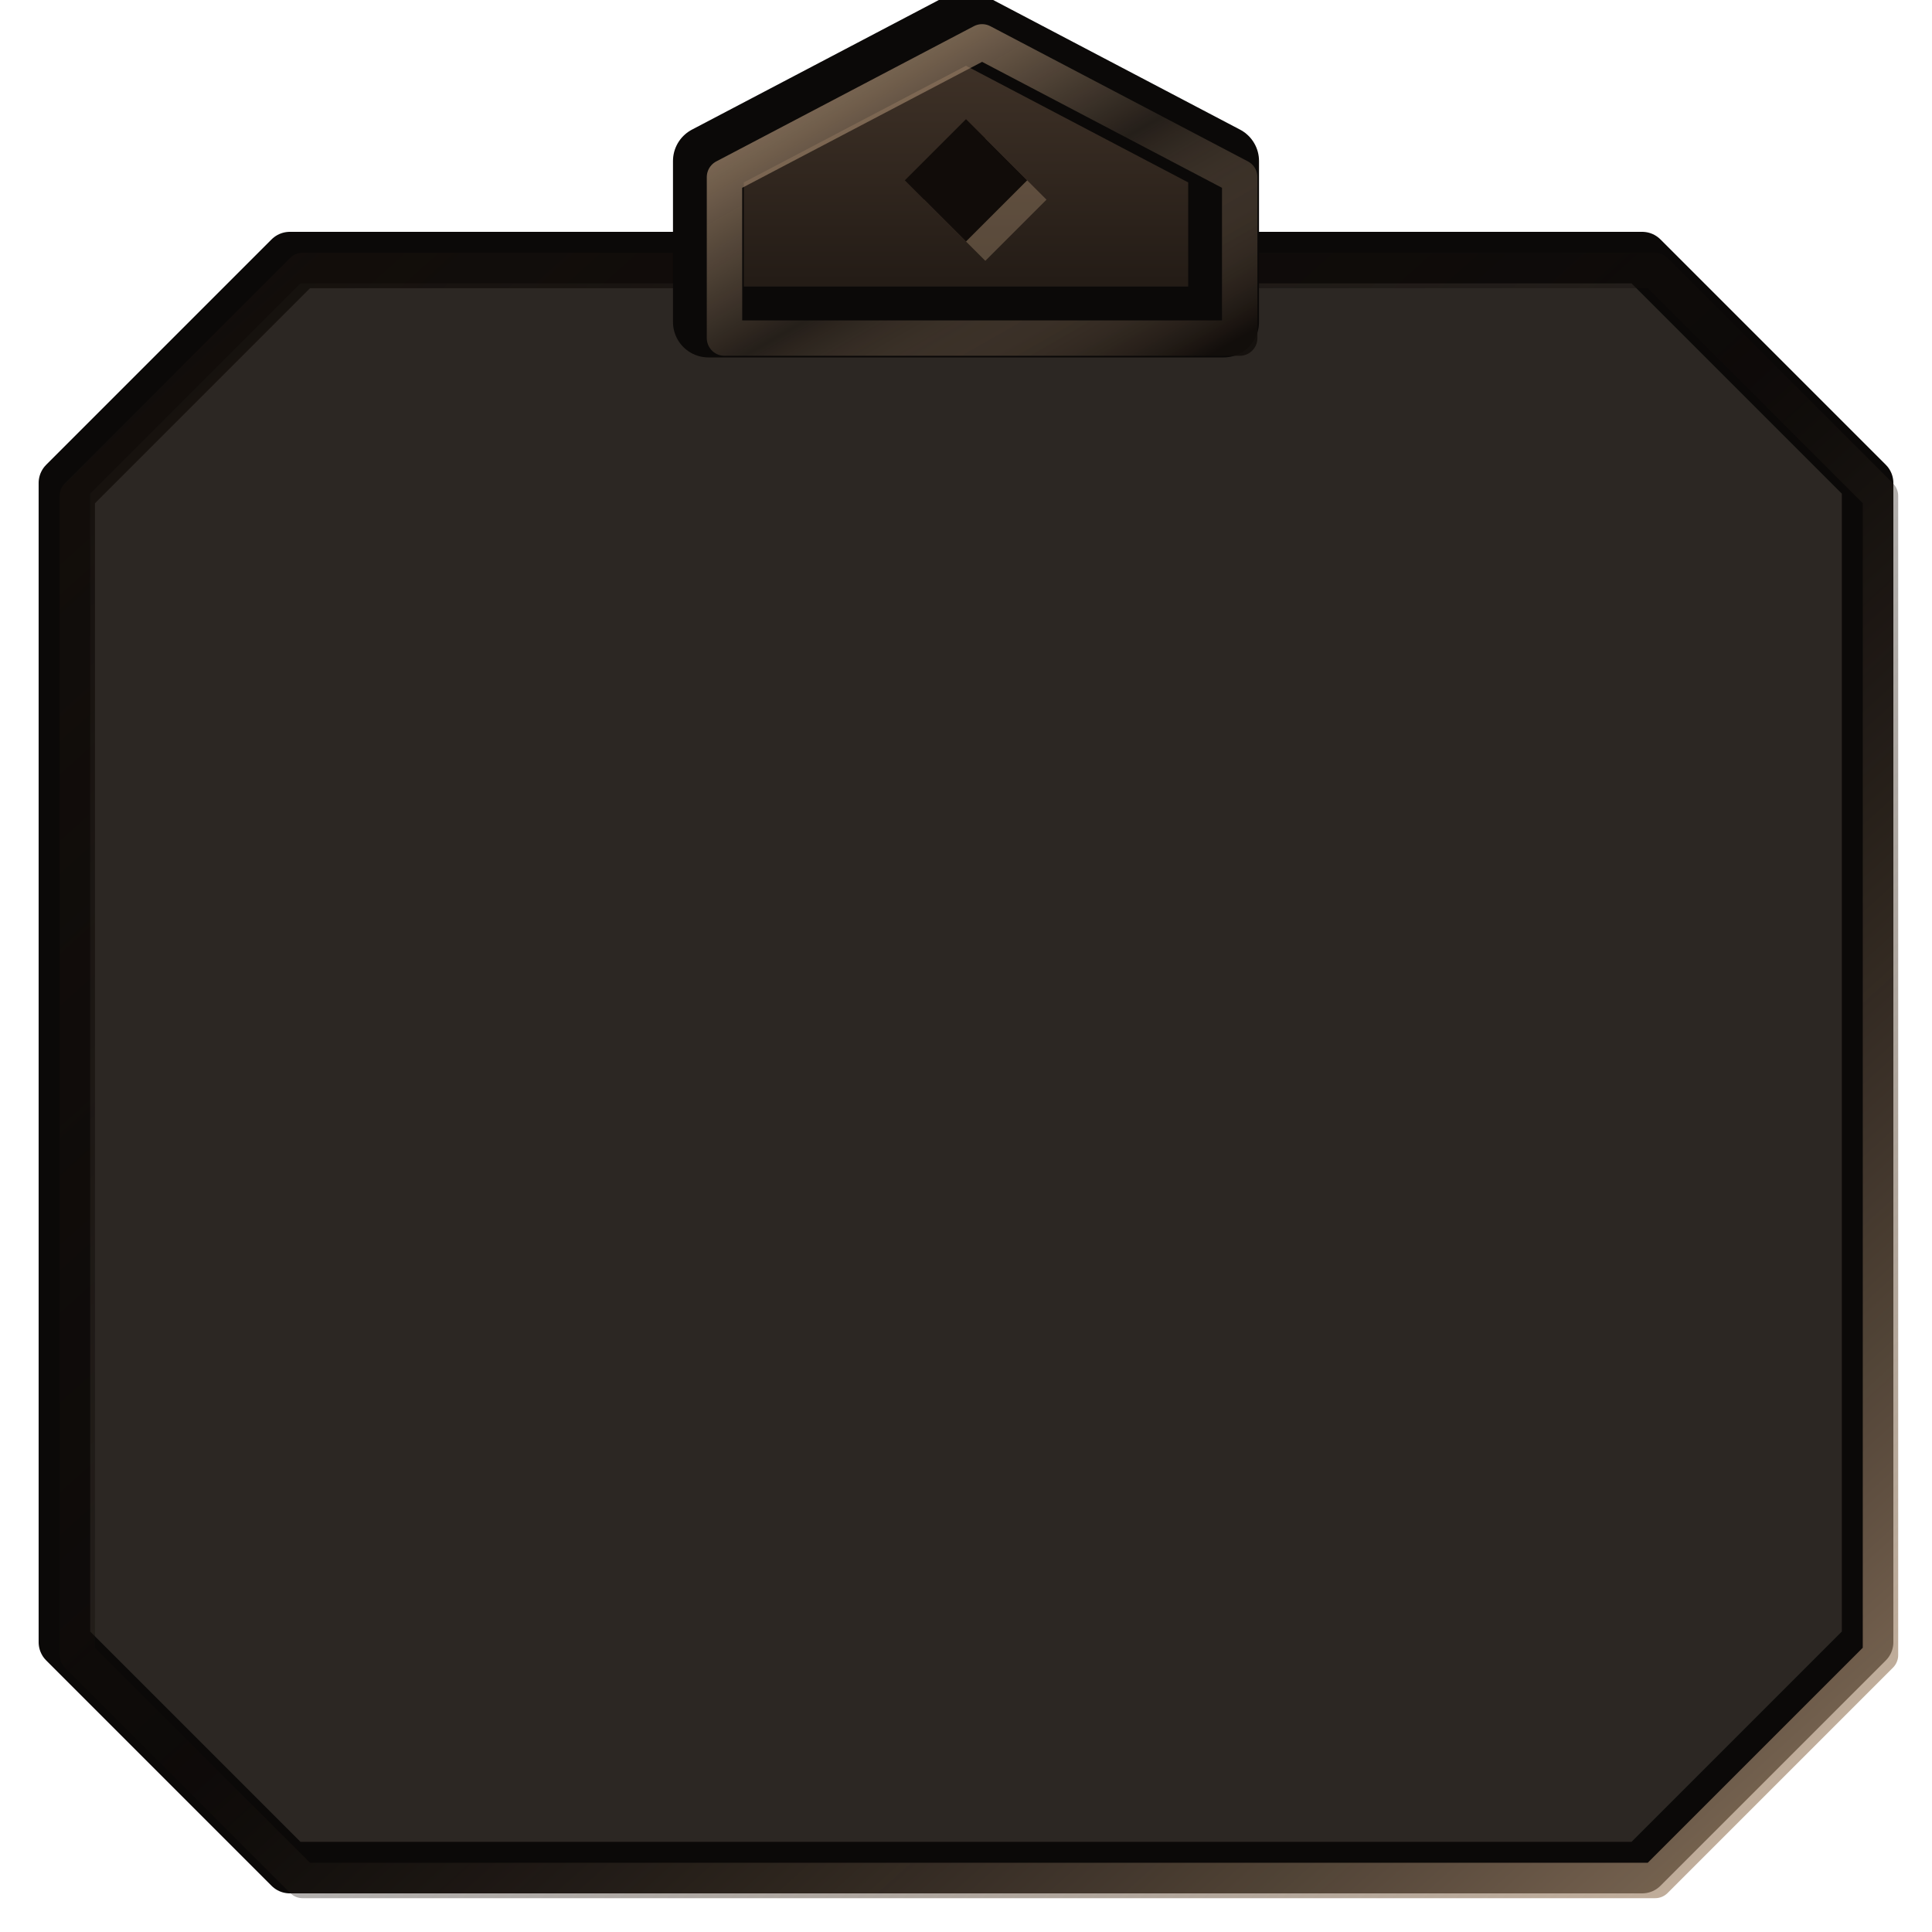
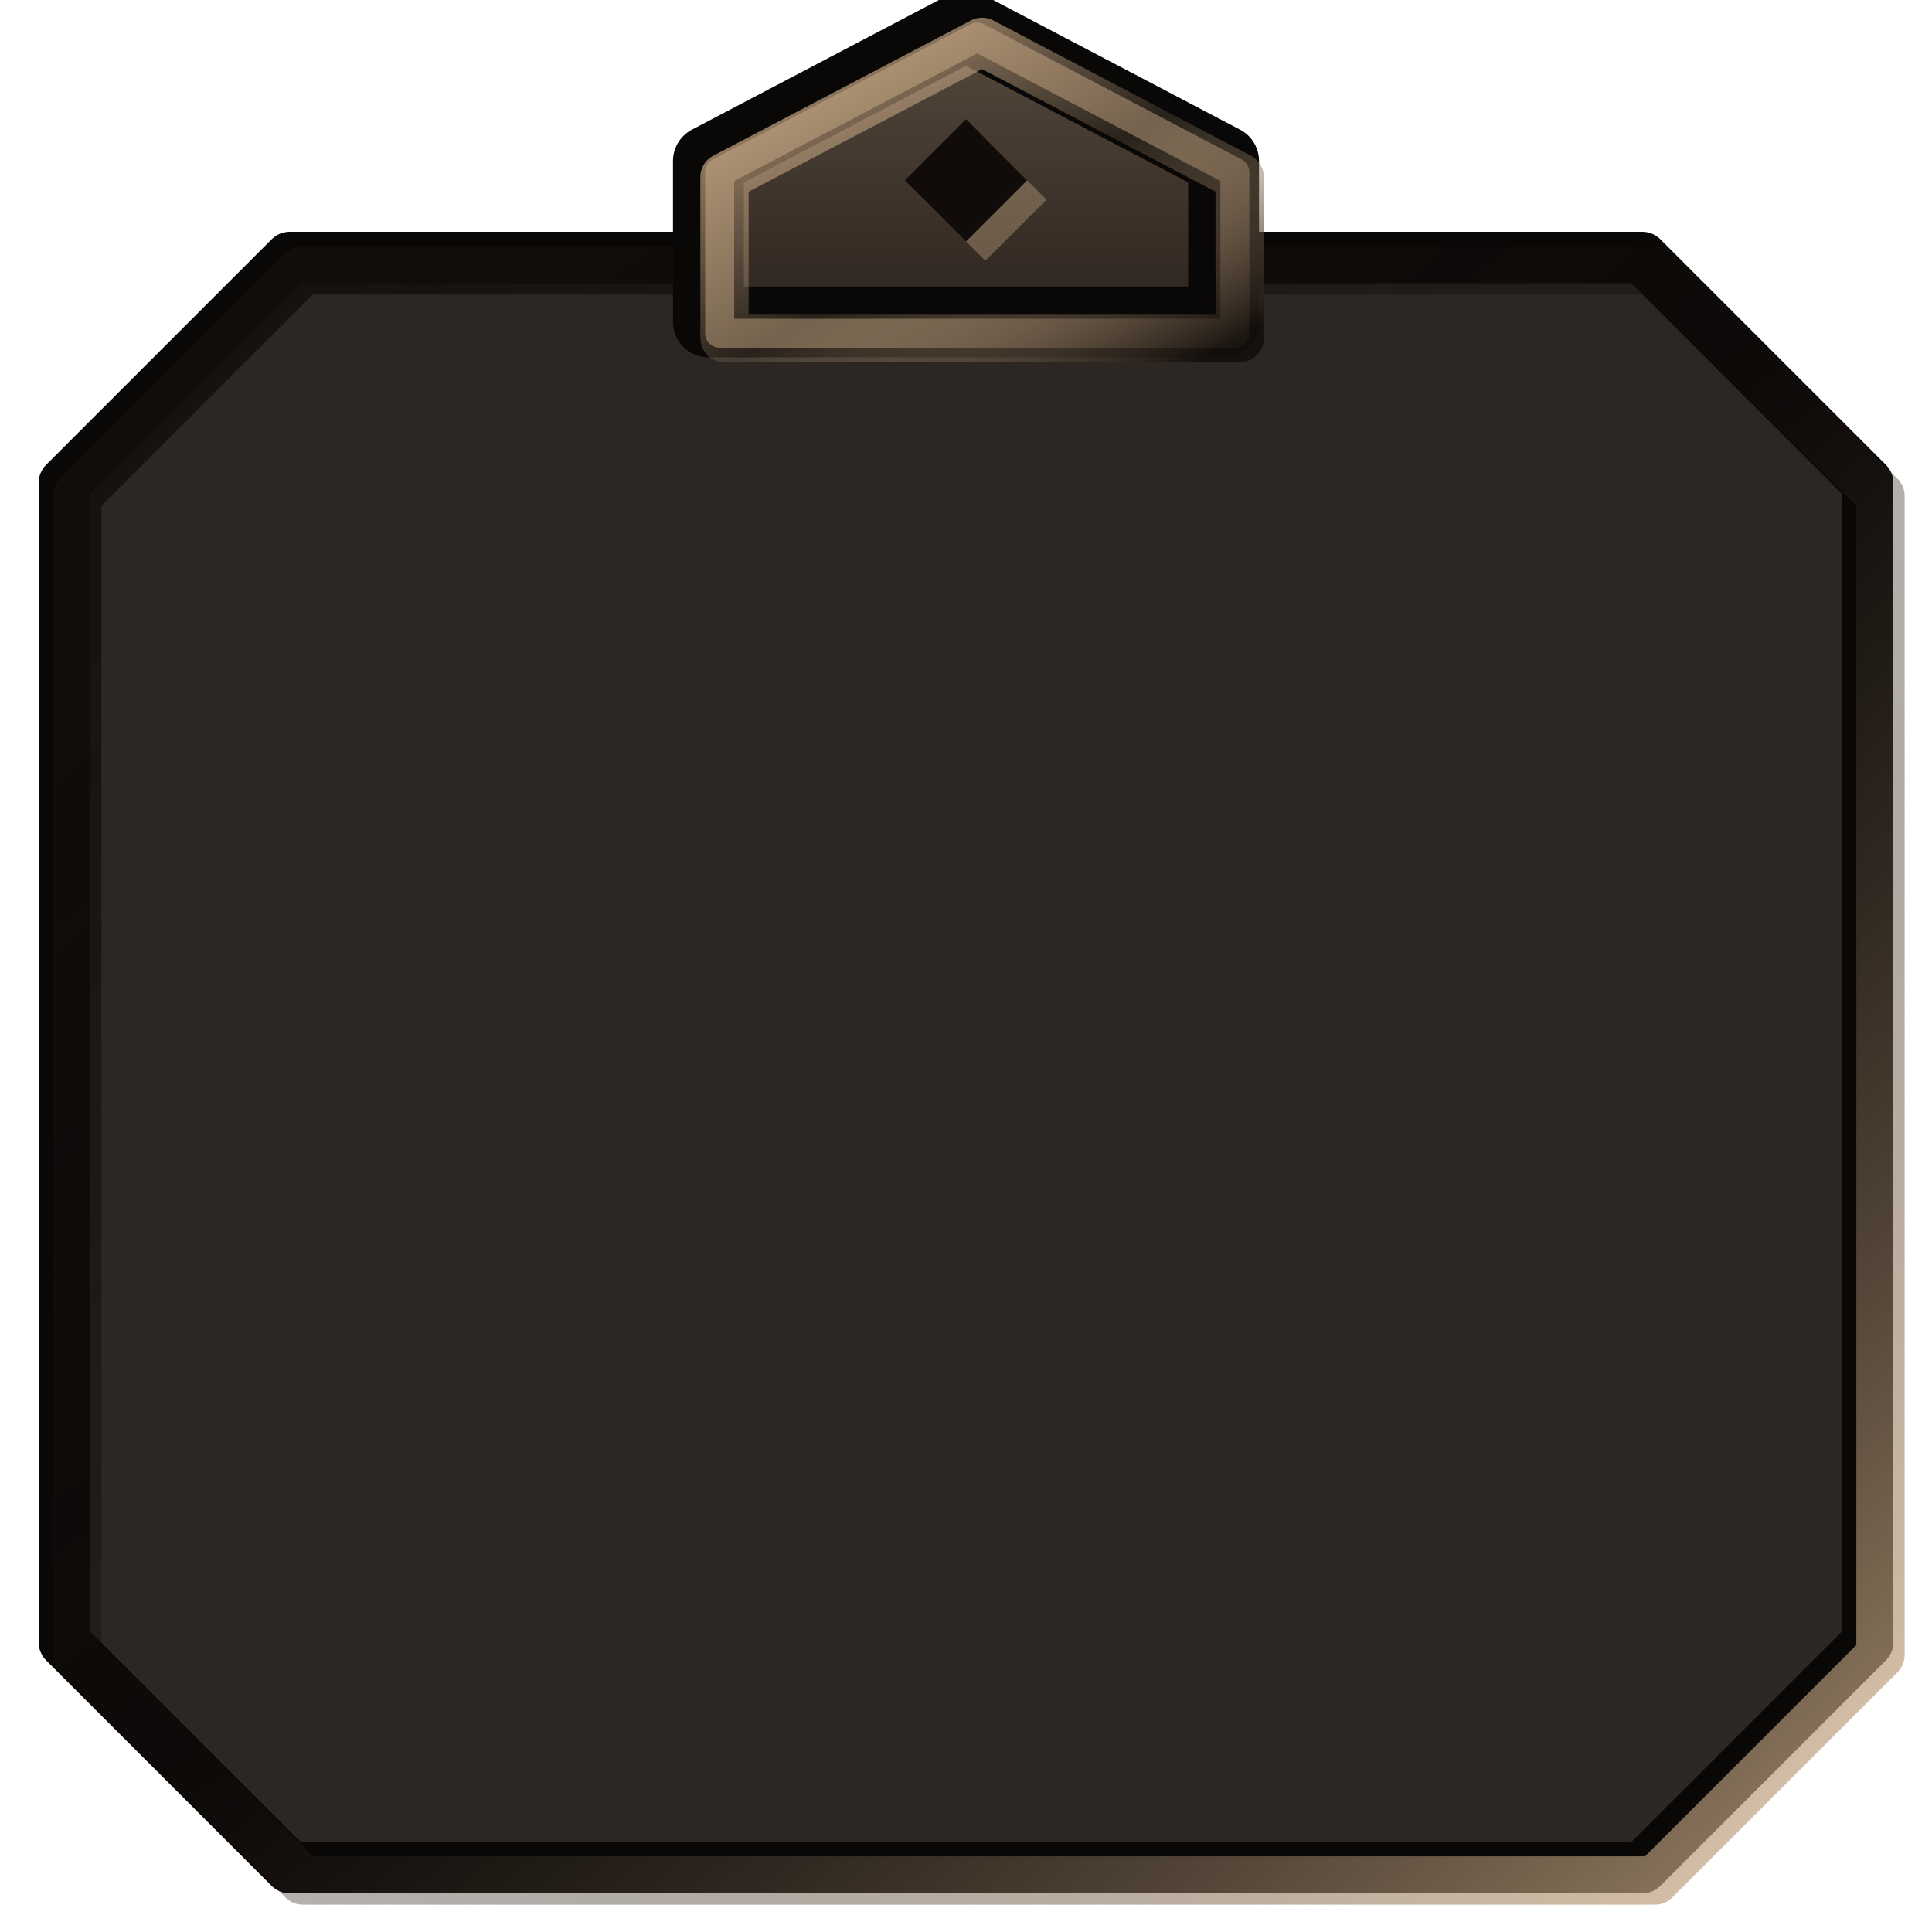
<svg xmlns="http://www.w3.org/2000/svg" viewBox="0 0 60 60" width="60" height="60">
  <defs>
    <linearGradient id="wood" x1="0" y1="0" x2="0" y2="1">
-       <stop offset="0" stop-color="#43352A" />
-       <stop offset="1" stop-color="#1F1813" />
+       <stop offset="0" stop-color="#57493D" />
+       <stop offset="1" stop-color="#2C241E" />
    </linearGradient>
    <linearGradient id="lit" x1="0" y1="0" x2="1" y2="1">
-       <stop offset="0" stop-color="#B89A7C" stop-opacity="0.9" />
-       <stop offset="0.55" stop-color="#B89A7C" stop-opacity="0.15" />
+       <stop offset="0" stop-color="#D4B38D" stop-opacity="0.9" />
+       <stop offset="0.55" stop-color="#D4B38D" stop-opacity="0.15" />
      <stop offset="1" stop-color="#130E0B" stop-opacity="0.9" />
    </linearGradient>
    <linearGradient id="cut" x1="0" y1="0" x2="1" y2="1">
      <stop offset="0" stop-color="#130E0B" stop-opacity="0.95" />
      <stop offset="0.5" stop-color="#130E0B" stop-opacity="0.3" />
-       <stop offset="1" stop-color="#B89A7C" stop-opacity="0.75" />
+       <stop offset="1" stop-color="#D4B38D" stop-opacity="0.75" />
    </linearGradient>
    <radialGradient id="iron" cx="0.35" cy="0.35" r="0.75">
      <stop offset="0" stop-color="#CFC3AE" />
      <stop offset="1" stop-color="#403933" />
    </radialGradient>
  </defs>
-   <path d="M9,8 L51,8 L58,15 L58,51 L51,58 L9,58 L2,51 L2,15 Z" fill="#1B1511" fill-opacity="0.92" stroke="#0B0908" stroke-width="1.6" stroke-linejoin="round" />
-   <path d="M9,8 L51,8 L58,15 L58,51 L51,58 L9,58 L2,51 L2,15 Z" fill="none" stroke="url(#cut)" stroke-width="1.1" stroke-linejoin="round" transform="translate(0.4 0.4)" />
-   <path d="M22,10 L22,5 L30,0.8 L38,5 L38,10 Z" fill="url(#wood)" stroke="#0B0908" stroke-width="2.2" stroke-linejoin="round" />
-   <path d="M22,10 L22,5 L30,0.8 L38,5 L38,10 Z" fill="none" stroke="url(#lit)" stroke-width="1.1" stroke-linejoin="round" transform="translate(0.5 0.5)" />
-   <path d="M30,3.7 L31.9,5.6 L30,7.5 L28.1,5.6 Z" fill="#B89A7C" fill-opacity="0.35" transform="translate(0.6 0.6)" />
+   <path d="M9,8 L51,8 L58,15 L58,51 L51,58 L9,58 L2,51 L2,15 Z" fill="#1B1511" fill-opacity="0.92" stroke="#0A0807" stroke-width="1.6" stroke-linejoin="round" />
+   <path d="M9,8 L51,8 L58,15 L58,51 L51,58 L9,58 L2,51 L2,15 Z" fill="none" stroke="url(#cut)" stroke-width="1.5" stroke-linejoin="round" transform="translate(0.4 0.4)" />
+   <path d="M22,10 L22,5 L30,0.8 L38,5 L38,10 Z" fill="url(#wood)" stroke="#0A0807" stroke-width="2.2" stroke-linejoin="round" />
+   <path d="M22,10 L22,5 L30,0.8 L38,5 L38,10 Z" fill="none" stroke="#D4B38D" stroke-opacity="0.45" stroke-width="0.9" stroke-linejoin="round" transform="translate(0.35 0.35)" />
+   <path d="M22,10 L22,5 L30,0.8 L38,5 L38,10 Z" fill="none" stroke="url(#lit)" stroke-width="1.5" stroke-linejoin="round" transform="translate(0.5 0.5)" />
+   <path d="M30,3.7 L31.9,5.6 L30,7.5 L28.1,5.6 Z" fill="#D4B38D" fill-opacity="0.35" transform="translate(0.6 0.6)" />
  <path d="M30,3.7 L31.9,5.6 L30,7.5 L28.1,5.6 Z" fill="#110C09" />
</svg>
